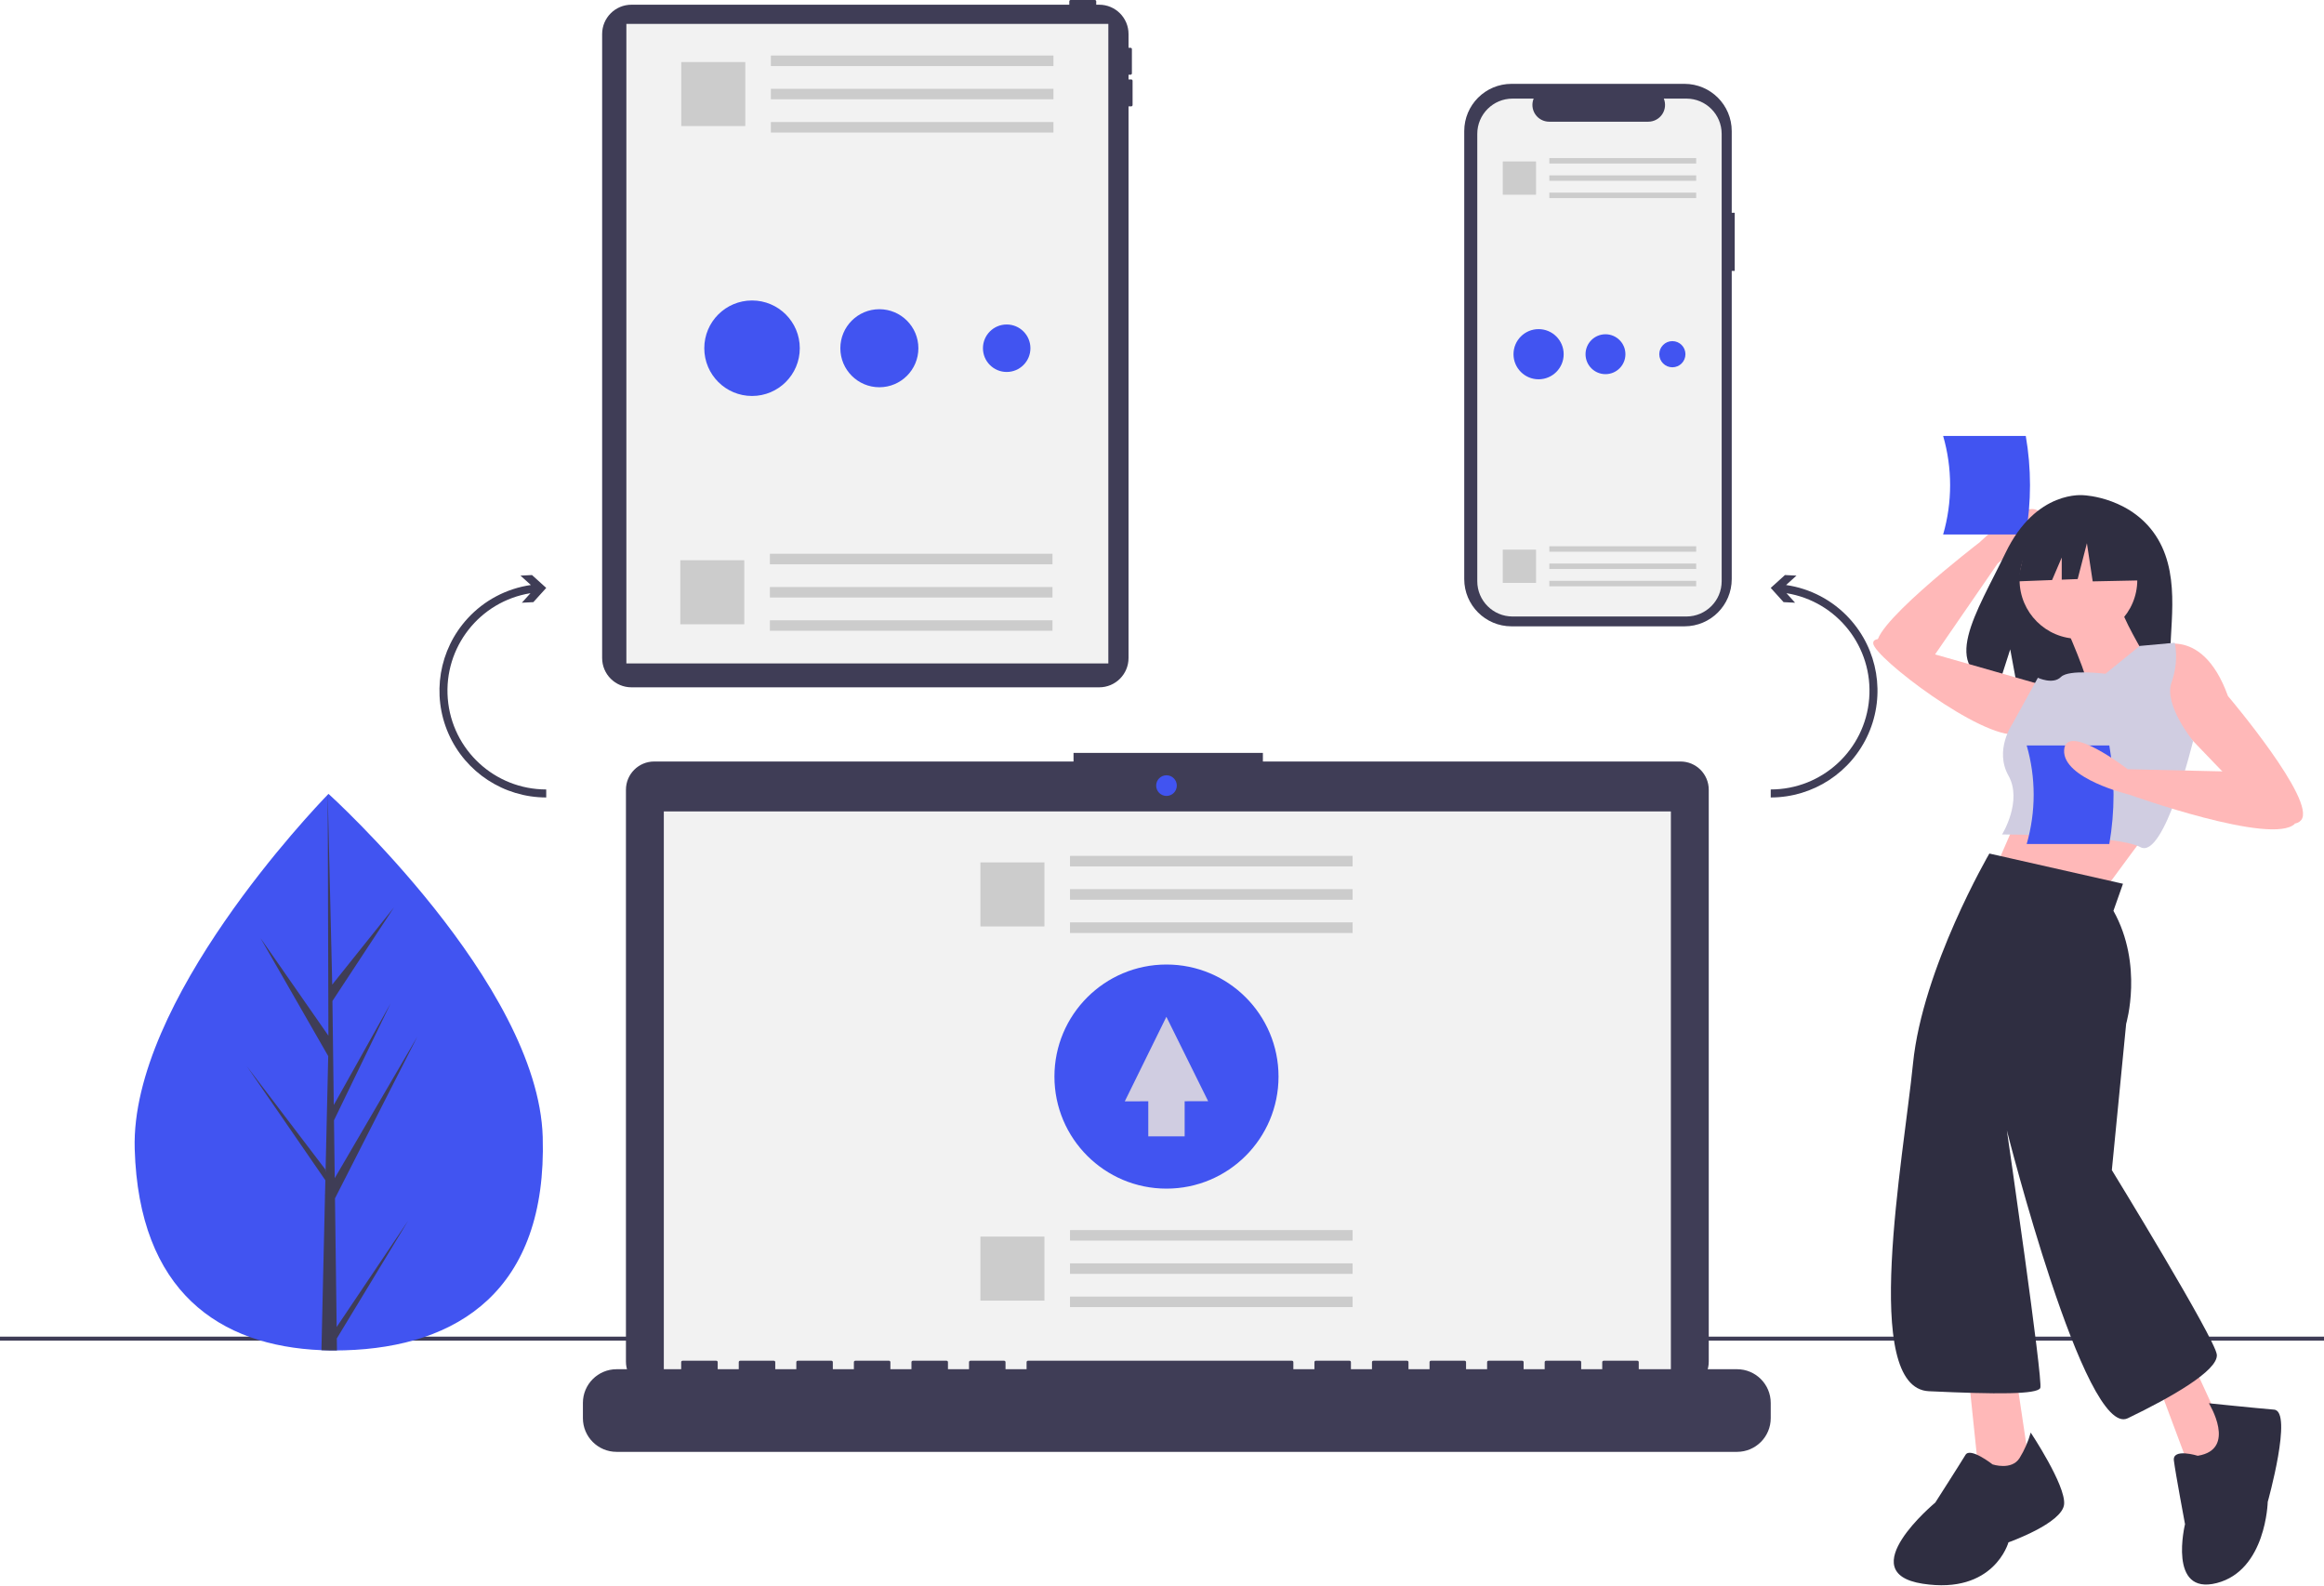
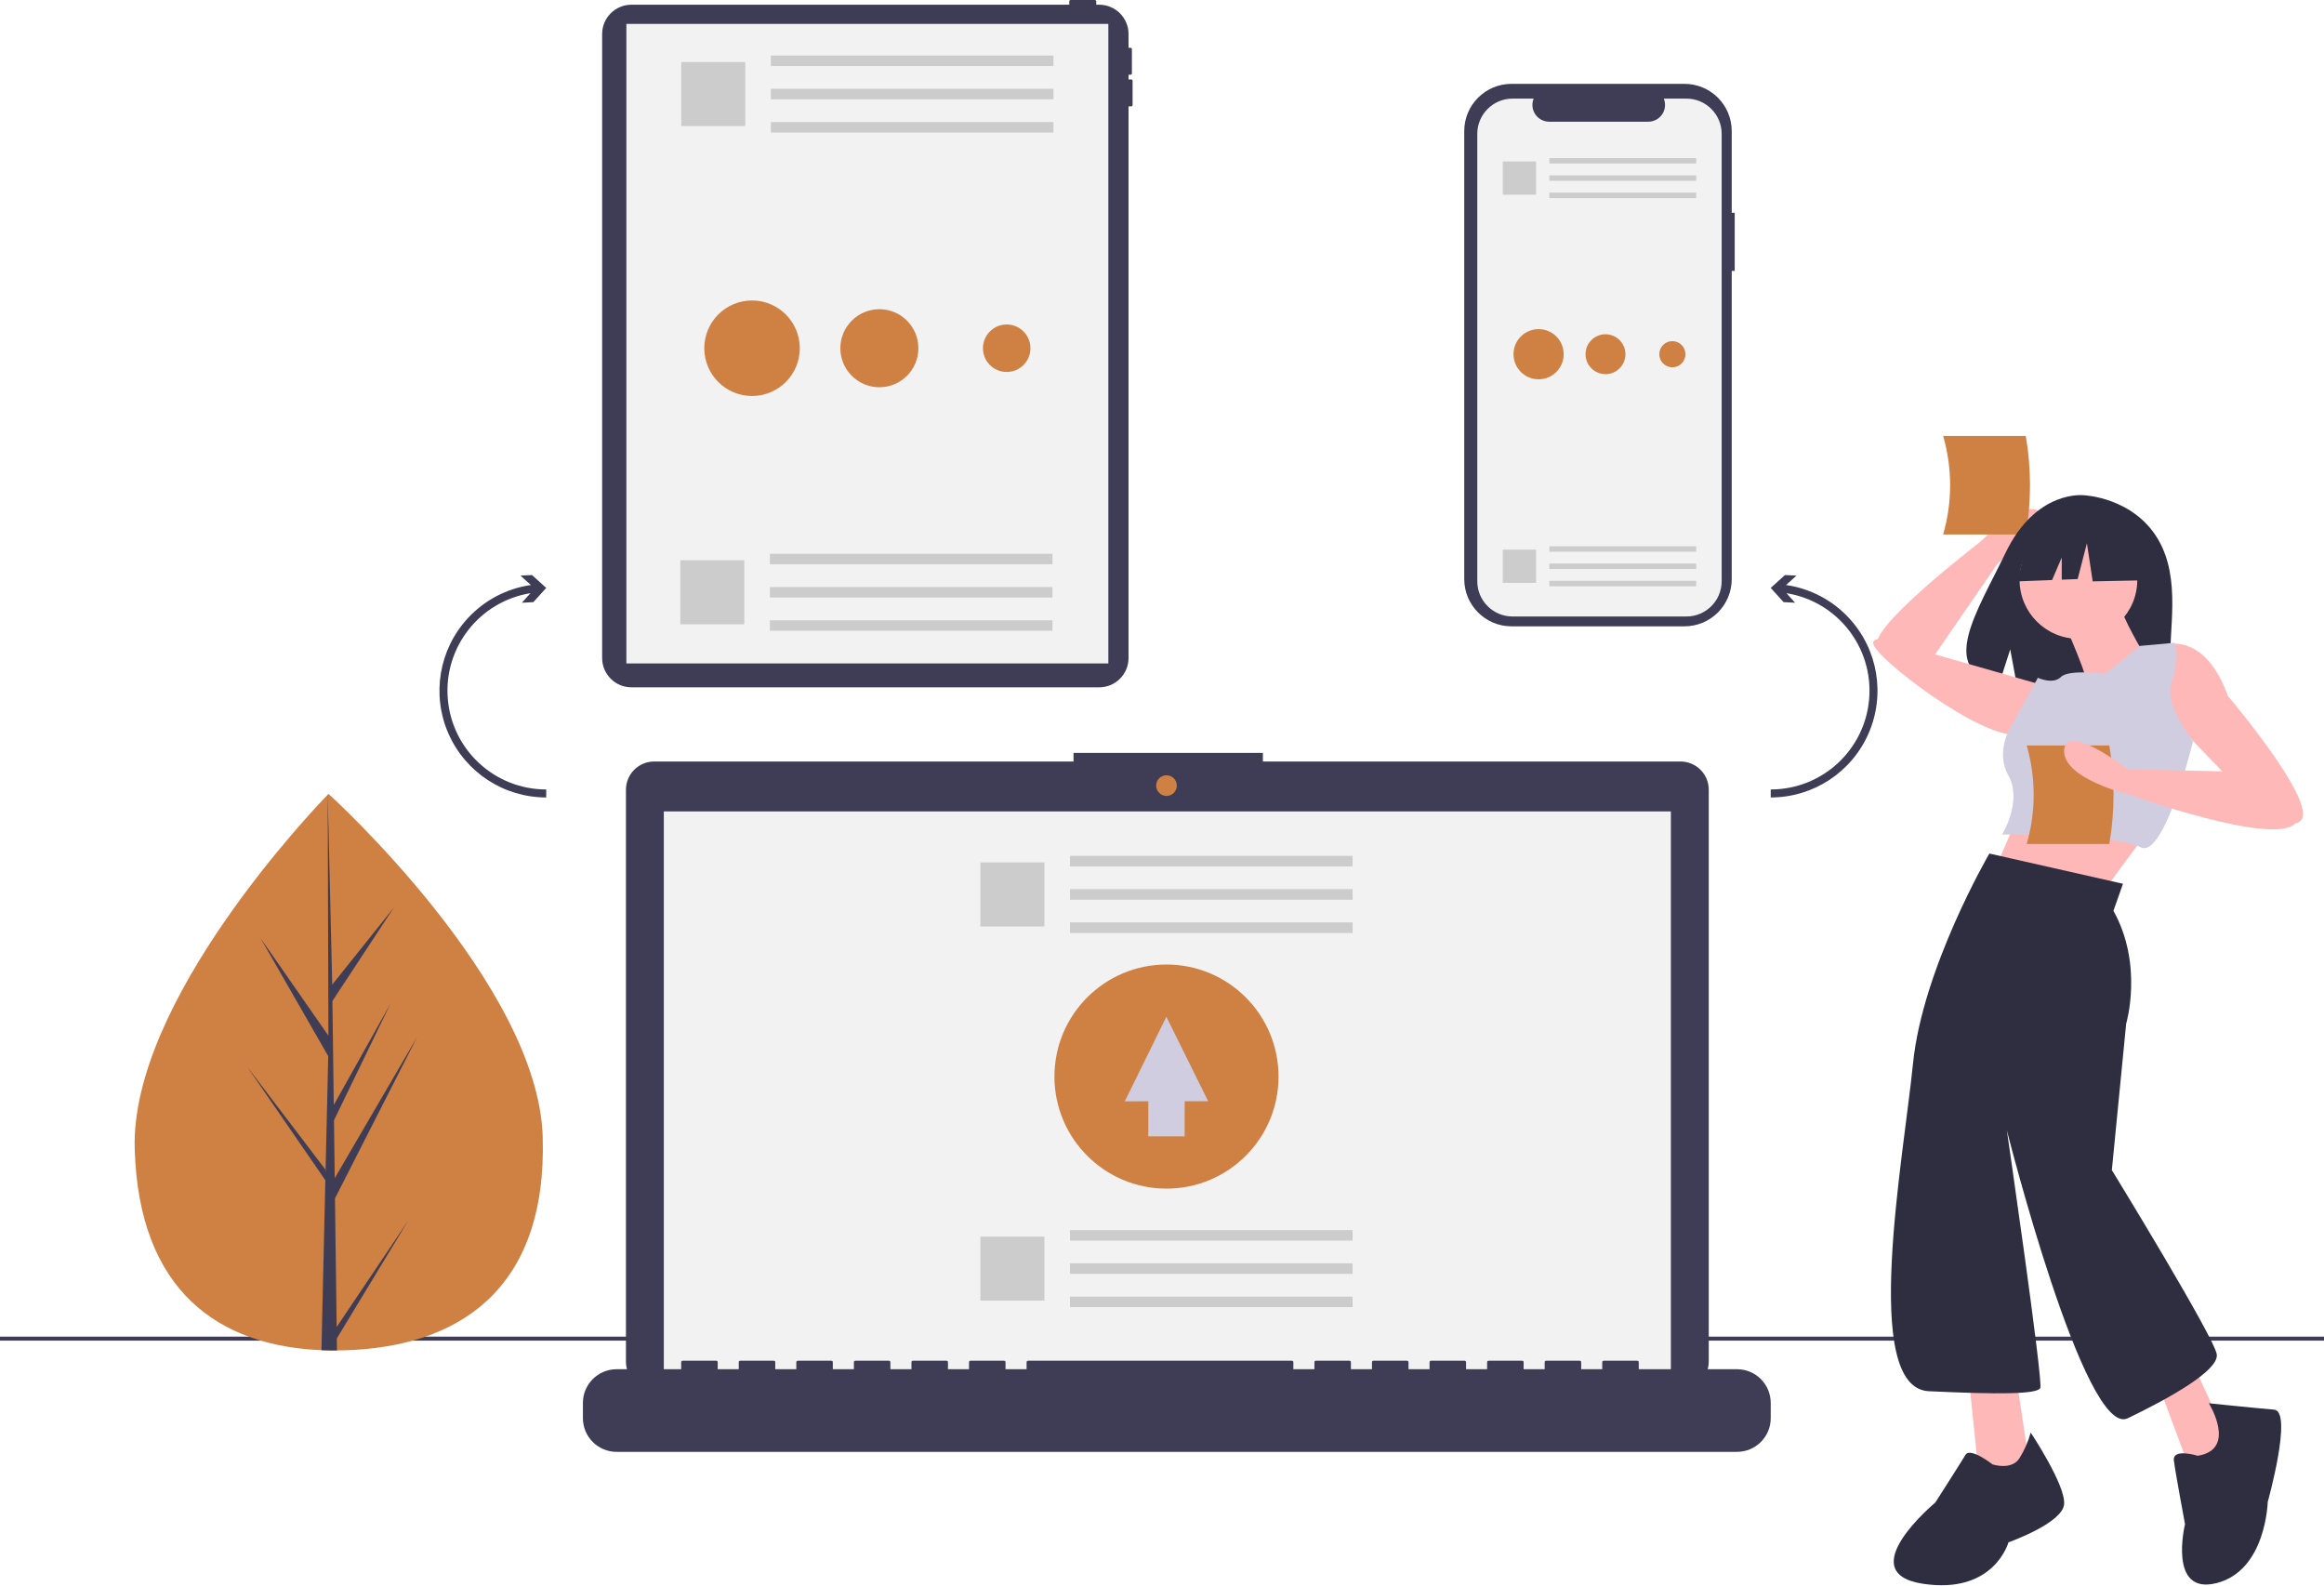
<svg xmlns="http://www.w3.org/2000/svg" id="b788e214-8c62-4533-b5b0-3b3e1bf4c8d8" data-name="Layer 1" width="1161.522" height="792.25" viewBox="0 0 1161.522 792.25">
  <path d="M584.621,93.574h-1.346v-2.355h1.009a.673.673,0,0,0,.673-.673V78.435a.673.673,0,0,0-.673-.673h-1.009V70.883a14.653,14.653,0,0,0-14.653-14.653h-1.495V54.548a.673.673,0,0,0-.673-.673H554.342a.673.673,0,0,0-.673.673v1.682H334.837a14.653,14.653,0,0,0-14.653,14.653v311.838a14.653,14.653,0,0,0,14.653,14.653H568.622a14.653,14.653,0,0,0,14.653-14.653V107.032h1.346a.673.673,0,0,0,.673-.673V94.247A.673.673,0,0,0,584.621,93.574Z" transform="translate(-19.23898 -53.87484)" fill="#3f3d56" />
  <rect x="313.055" y="11.94" width="240.89" height="319.62" fill="#f2f2f2" />
  <rect y="668" width="1161.522" height="2" fill="#3f3d56" />
-   <path d="M290.491,622.122c2.243,76.794-42.627,104.937-98.938,106.581q-1.962.057-3.906.07-3.917.03-7.758-.13c-50.927-2.114-91.24-29.148-93.325-100.566-2.158-73.909,89.578-169.939,96.461-177.042.006-0.0.006-0.0.012-.007.261-.271.395-.406.395-.406S288.249,545.335,290.491,622.122Z" transform="translate(-19.23898 -53.87484)" fill="#4154f1" />
+   <path d="M290.491,622.122c2.243,76.794-42.627,104.937-98.938,106.581q-1.962.057-3.906.07-3.917.03-7.758-.13c-50.927-2.114-91.24-29.148-93.325-100.566-2.158-73.909,89.578-169.939,96.461-177.042.006-0.0.006-0.0.012-.007.261-.271.395-.406.395-.406S288.249,545.335,290.491,622.122Z" transform="translate(-19.23898 -53.87484)" fill="#CF8143" />
  <path d="M187.499,717.066l35.771-53.194-35.697,58.917.075,5.986q-3.917.03-7.758-.13l1.774-76.942-.049-.594.065-.115.17-7.271-39.173-56.875,39.127,51.433.139,1.537,1.34-58.133L149.447,522.719l33.931,48.754-.354-120.436.001-.401.012.394,2.246,94.92,30.836-38.557-30.736,46.734.673,51.999,28.376-50.749-28.272,58.393.375,28.914,41.266-70.692-41.141,80.779Z" transform="translate(-19.23898 -53.87484)" fill="#3f3d56" />
  <path d="M886.239,160.207h-1.49V119.4A23.618,23.618,0,0,0,861.131,95.781H774.675a23.618,23.618,0,0,0-23.618,23.618V343.273a23.618,23.618,0,0,0,23.618,23.618H861.131a23.618,23.618,0,0,0,23.618-23.618V189.255H886.239Z" transform="translate(-19.23898 -53.87484)" fill="#3f3d56" />
  <path d="M879.72,120.788V344.335a17.639,17.639,0,0,1-17.635,17.642H775.211a17.638,17.638,0,0,1-17.635-17.642V120.788a17.637,17.637,0,0,1,17.635-17.635h10.54a8.379,8.379,0,0,0,7.759,11.542h49.53a8.379,8.379,0,0,0,7.759-11.542h11.285A17.637,17.637,0,0,1,879.72,120.788Z" transform="translate(-19.23898 -53.87484)" fill="#f2f2f2" />
  <rect x="774.348" y="79" width="73.396" height="2.727" fill="#ccc" />
  <rect x="774.348" y="87.636" width="73.396" height="2.727" fill="#ccc" />
  <rect x="774.348" y="96.273" width="73.396" height="2.727" fill="#ccc" />
  <rect x="751.073" y="80.686" width="16.629" height="16.629" fill="#ccc" />
  <rect x="774.348" y="273" width="73.396" height="2.727" fill="#ccc" />
  <rect x="774.348" y="281.636" width="73.396" height="2.727" fill="#ccc" />
  <rect x="774.348" y="290.273" width="73.396" height="2.727" fill="#ccc" />
  <rect x="751.073" y="274.685" width="16.629" height="16.629" fill="#ccc" />
  <path d="M859.147,434.443H650.425v-4.302H555.783v4.302H346.201a14.118,14.118,0,0,0-14.118,14.118V734.365a14.118,14.118,0,0,0,14.118,14.118H859.147a14.118,14.118,0,0,0,14.118-14.118V448.561A14.118,14.118,0,0,0,859.147,434.443Z" transform="translate(-19.23898 -53.87484)" fill="#3f3d56" />
  <rect x="331.772" y="405.519" width="503.325" height="283.927" fill="#f2f2f2" />
-   <circle cx="583.005" cy="392.613" r="5.162" fill="#4154f1" />
+   <circle cx="583.005" cy="392.613" r="5.162" fill="#CF8143" />
  <path d="M887.397,738.159H838.276v-3.539a.702.702,0,0,0-.702-.702H820.733a.702.702,0,0,0-.702.702v3.539h-10.526v-3.539a.702.702,0,0,0-.702-.702H791.962a.702.702,0,0,0-.702.702v3.539h-10.526v-3.539a.702.702,0,0,0-.702-.702H763.191a.702.702,0,0,0-.702.702v3.539H751.963v-3.539a.702.702,0,0,0-.702-.702H734.42a.702.702,0,0,0-.702.702v3.539H723.192v-3.539a.702.702,0,0,0-.702-.702H705.649a.702.702,0,0,0-.702.702v3.539h-10.526v-3.539a.702.702,0,0,0-.702-.702H676.878a.702.702,0,0,0-.702.702v3.539h-10.526v-3.539a.702.702,0,0,0-.702-.702H533.022a.702.702,0,0,0-.702.702v3.539h-10.526v-3.539a.702.702,0,0,0-.702-.702H504.251a.702.702,0,0,0-.702.702v3.539h-10.526v-3.539a.702.702,0,0,0-.702-.702H475.48a.702.702,0,0,0-.702.702v3.539h-10.526v-3.539a.702.702,0,0,0-.702-.702H446.709a.702.702,0,0,0-.702.702v3.539h-10.526v-3.539a.702.702,0,0,0-.702-.702H417.938a.702.702,0,0,0-.702.702v3.539h-10.526v-3.539a.702.702,0,0,0-.702-.702H389.167a.702.702,0,0,0-.702.702v3.539h-10.526v-3.539a.702.702,0,0,0-.702-.702H360.396a.702.702,0,0,0-.702.702v3.539H327.415a16.842,16.842,0,0,0-16.842,16.842v7.615a16.842,16.842,0,0,0,16.842,16.842H887.397A16.842,16.842,0,0,0,904.239,762.616v-7.615A16.842,16.842,0,0,0,887.397,738.159Z" transform="translate(-19.23898 -53.87484)" fill="#3f3d56" />
  <rect x="534.788" y="427.757" width="141.24" height="5.248" fill="#e6e6e6" />
  <rect x="534.788" y="444.376" width="141.24" height="5.248" fill="#e6e6e6" />
  <rect x="534.788" y="460.995" width="141.24" height="5.248" fill="#e6e6e6" />
  <rect x="534.788" y="427.757" width="141.24" height="5.248" fill="#ccc" />
  <rect x="534.788" y="444.376" width="141.24" height="5.248" fill="#ccc" />
  <rect x="534.788" y="460.995" width="141.24" height="5.248" fill="#ccc" />
  <rect x="490" y="431" width="32" height="32" fill="#ccc" />
  <rect x="534.788" y="614.756" width="141.24" height="5.248" fill="#ccc" />
  <rect x="534.788" y="631.376" width="141.24" height="5.248" fill="#ccc" />
  <rect x="534.788" y="647.995" width="141.24" height="5.248" fill="#ccc" />
  <rect x="490" y="618" width="32" height="32" fill="#ccc" />
  <path d="M943.511,362.922a53.197,53.197,0,0,0-31.606-16.678l5.198-4.696-5.751-.29-7.115,6.431,6.431,7.115,5.751.29-4.309-4.764a49.359,49.359,0,0,1-7.872,98.087v4a53.364,53.364,0,0,0,39.272-89.494Z" transform="translate(-19.23898 -53.87484)" fill="#3f3d56" />
  <path d="M252.967,362.922a53.197,53.197,0,0,1,31.606-16.678l-5.198-4.696,5.751-.29,7.115,6.431-6.431,7.115-5.751.29,4.309-4.764a49.359,49.359,0,0,0,7.872,98.087v4a53.364,53.364,0,0,1-39.272-89.494Z" transform="translate(-19.23898 -53.87484)" fill="#3f3d56" />
  <rect x="385.274" y="27.756" width="141.24" height="5.248" fill="#ccc" />
  <rect x="385.274" y="44.376" width="141.24" height="5.248" fill="#ccc" />
  <rect x="385.274" y="60.995" width="141.24" height="5.248" fill="#ccc" />
  <rect x="340.486" y="31" width="32" height="32" fill="#ccc" />
  <rect x="384.788" y="276.757" width="141.24" height="5.248" fill="#ccc" />
  <rect x="384.788" y="293.376" width="141.24" height="5.248" fill="#ccc" />
  <rect x="384.788" y="309.995" width="141.24" height="5.248" fill="#ccc" />
  <rect x="340" y="280" width="32" height="32" fill="#ccc" />
  <path d="M985.771,381.797l31.894-46.306s27.773-22.269,19.813-26.605-28.8,15.993-28.8,15.993-60.124,46.093-50.21,52.526S985.771,381.797,985.771,381.797Z" transform="translate(-19.23898 -53.87484)" fill="#ffb8b8" />
-   <path d="M990.406,320.986h41.304a144.462,144.462,0,0,0,0-49.247H990.406A88.611,88.611,0,0,1,990.406,320.986Z" transform="translate(-19.23898 -53.87484)" fill="#4154f1" />
+   <path d="M990.406,320.986h41.304a144.462,144.462,0,0,0,0-49.247H990.406A88.611,88.611,0,0,1,990.406,320.986Z" transform="translate(-19.23898 -53.87484)" fill="#CF8143" />
  <path d="M1097.791,323.336c-12.412-20.973-36.969-21.95-36.969-21.95s-23.929-3.06-39.279,28.882c-14.308,29.773-34.054,58.519-3.179,65.488l5.577-17.358,3.454,18.65a120.807,120.807,0,0,0,13.21.226c33.065-1.068,64.554.312,63.54-11.553C1102.797,369.948,1109.734,343.516,1097.791,323.336Z" transform="translate(-19.23898 -53.87484)" fill="#2f2e41" />
  <path d="M1031.796,452.616l-15.9,36.57,55.651,8.745s26.235-35.775,28.62-38.16Z" transform="translate(-19.23898 -53.87484)" fill="#ffb8b8" />
  <circle cx="1038.792" cy="289.825" r="29.415" fill="#ffb8b8" />
  <path d="M1050.876,365.165s13.515,30.21,11.925,33.39,28.62-16.695,28.62-16.695-12.72-21.465-11.925-24.645Z" transform="translate(-19.23898 -53.87484)" fill="#ffb8b8" />
  <path d="M1095.396,377.885s23.85-13.515,37.365,23.85c0,0,44.52,52.471,36.57,62.011s-38.16-23.055-38.16-23.055l-19.08-19.875s-27.03-7.155-24.645-22.26S1095.396,377.885,1095.396,377.885Z" transform="translate(-19.23898 -53.87484)" fill="#ffb8b8" />
  <path d="M1039.746,396.17l-55.651-15.9s-29.415-11.925-28.62-4.77,54.061,47.701,71.551,45.316S1039.746,396.17,1039.746,396.17Z" transform="translate(-19.23898 -53.87484)" fill="#ffb8b8" />
  <path d="M1071.546,390.605s-18.285-2.385-22.26,1.59-11.528.398-11.528.398L1025.038,415.648s-9.143,13.118-1.988,25.838-3.18,29.415-3.18,29.415,57.241,0,69.166,6.36,26.298-53.068,26.298-53.068-14.77-18.085-10.795-29.215,1.59-19.875,1.59-19.875l-17.49,1.59Z" transform="translate(-19.23898 -53.87484)" fill="#d0cde1" />
  <polygon points="983.936 688.124 990.297 749.34 1014.942 736.62 1006.992 683.354 983.936 688.124" fill="#ffb8b8" />
  <polygon points="1076.952 687.329 1097.648 742.67 1117.523 728.36 1092.853 674.609 1076.952 687.329" fill="#ffb8b8" />
  <path d="M1034.181,769.824a49.649,49.649,0,0,1-5.565,12.72c-3.975,6.36-13.515,3.18-13.515,3.18s-11.13-8.745-13.515-4.77-15.105,23.85-15.105,23.85-42.135,34.98-6.36,40.545,42.93-20.67,42.93-20.67,27.03-9.54,27.825-19.08S1034.181,769.824,1034.181,769.824Z" transform="translate(-19.23898 -53.87484)" fill="#2f2e41" />
  <path d="M1117.657,781.414s-12.72-3.975-11.925,2.385,5.565,31.8,5.565,31.8-8.745,35.775,15.9,29.415,25.44-40.545,25.44-40.545,12.72-45.316,3.18-46.111-32.595-3.18-32.595-3.18S1137.532,778.234,1117.657,781.414Z" transform="translate(-19.23898 -53.87484)" fill="#2f2e41" />
  <polygon points="1073.065 267.439 1048.804 254.731 1015.301 259.93 1008.369 290.545 1025.624 289.881 1030.444 278.634 1030.444 289.696 1038.406 289.389 1043.027 271.483 1045.916 290.545 1074.22 289.967 1073.065 267.439" fill="#2f2e41" />
  <path d="M1080.291,495.546l-66.781-15.105s-33.39,57.241-38.16,104.941-26.235,162.182,7.95,163.772,54.061,1.59,55.651-1.59-16.695-128.791-16.695-128.791,38.955,154.232,60.421,143.897,45.316-23.85,44.52-31.8-52.471-92.221-52.471-92.221l7.155-73.141s8.745-29.415-6.36-56.446Z" transform="translate(-19.23898 -53.87484)" fill="#2f2e41" />
-   <path d="M1032.162,475.672h41.304a144.462,144.462,0,0,0,0-49.247H1032.162A88.612,88.612,0,0,1,1032.162,475.672Z" transform="translate(-19.23898 -53.87484)" fill="#4154f1" />
+   <path d="M1032.162,475.672h41.304a144.462,144.462,0,0,0,0-49.247H1032.162A88.612,88.612,0,0,1,1032.162,475.672Z" transform="translate(-19.23898 -53.87484)" fill="#CF8143" />
  <path d="M1152.637,439.896l-69.961-1.59s-31.005-23.85-31.8-9.54,32.595,22.26,32.595,22.26,71.782,25.758,82.797,14.469Z" transform="translate(-19.23898 -53.87484)" fill="#ffb8b8" />
-   <circle cx="375.864" cy="174.031" r="23.864" fill="#4154f1" />
-   <circle cx="439.5" cy="174.031" r="19.5" fill="#4154f1" />
-   <circle cx="503.136" cy="174.031" r="11.864" fill="#4154f1" />
-   <circle cx="768.978" cy="177.02" r="12.536" fill="#4154f1" />
-   <circle cx="802.409" cy="177.02" r="9.967" fill="#4154f1" />
-   <circle cx="835.839" cy="177.02" r="6.536" fill="#4154f1" />
-   <circle cx="583" cy="538.032" r="56" fill="#4154f1" />
+   <circle cx="375.864" cy="174.031" r="23.864" fill="#CF8143" />
+   <circle cx="439.5" cy="174.031" r="19.5" fill="#CF8143" />
+   <circle cx="503.136" cy="174.031" r="11.864" fill="#CF8143" />
+   <circle cx="768.978" cy="177.02" r="12.536" fill="#CF8143" />
+   <circle cx="802.409" cy="177.02" r="9.967" fill="#CF8143" />
+   <circle cx="835.839" cy="177.02" r="6.536" fill="#CF8143" />
+   <circle cx="583" cy="538.032" r="56" fill="#CF8143" />
  <polygon points="603.834 550.347 582.946 508.159 562.166 550.401 573.908 550.386 573.908 567.904 592.083 567.904 592.083 550.362 603.834 550.347" fill="#d0cde1" />
</svg>
